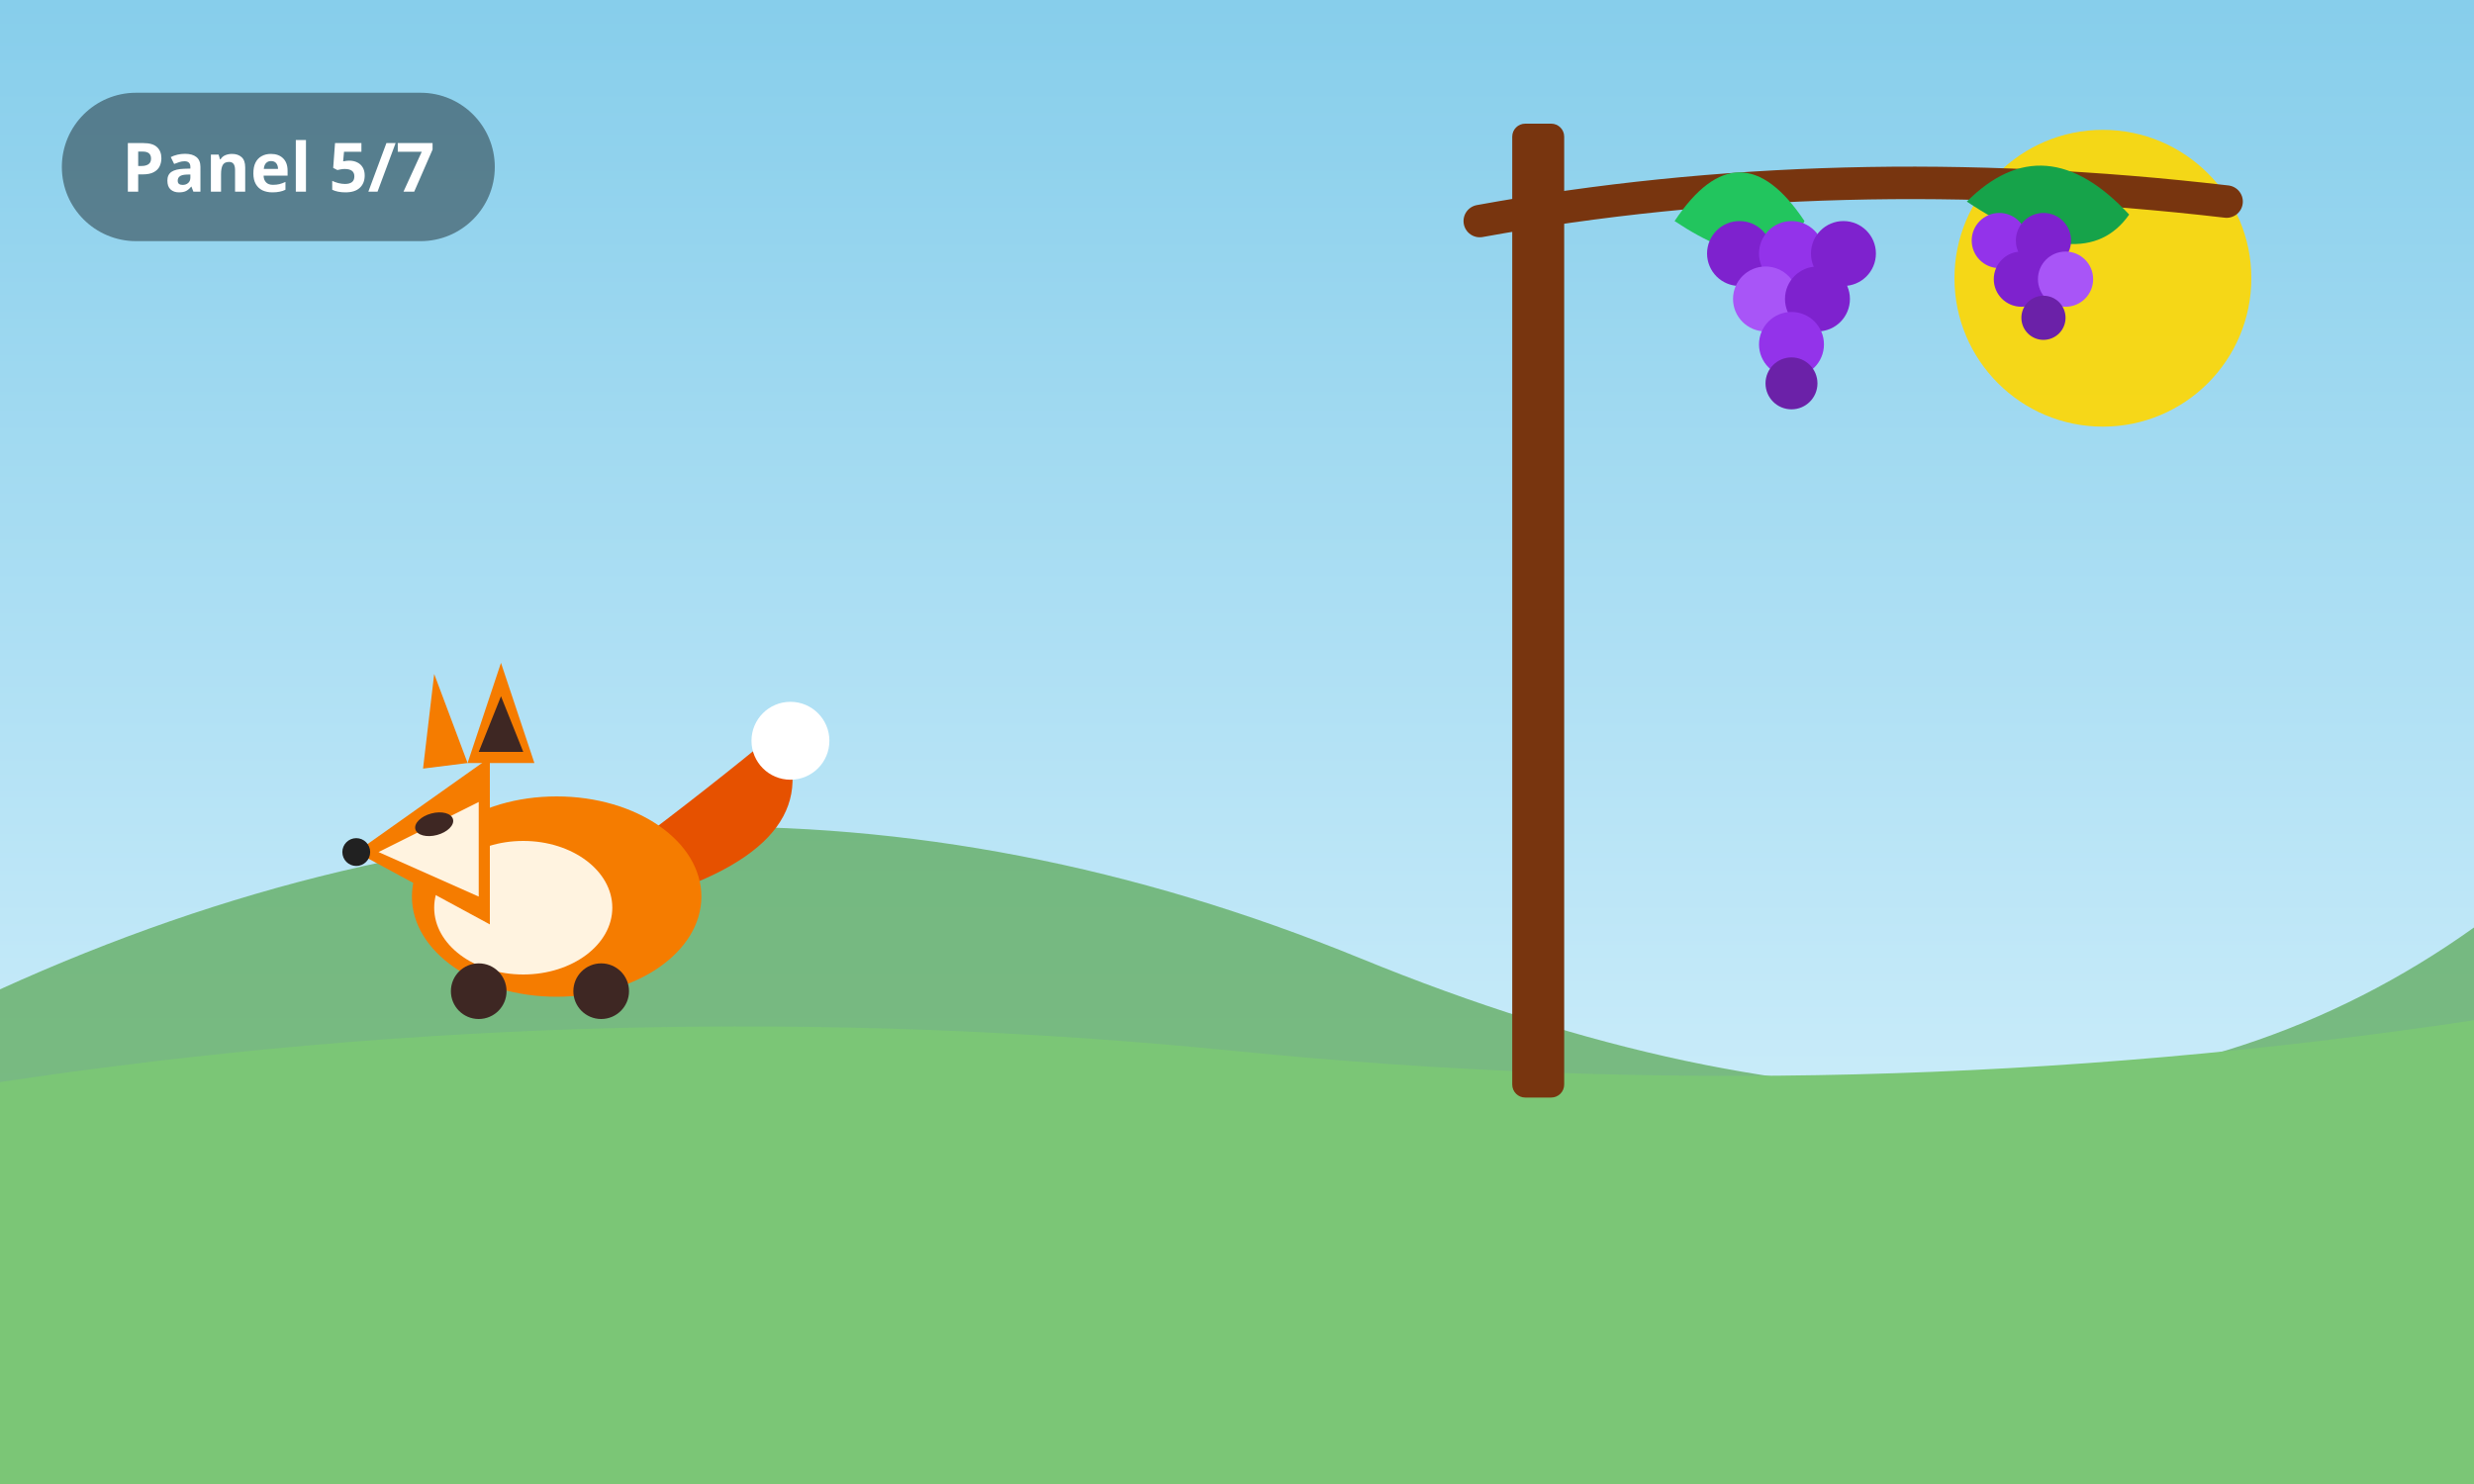
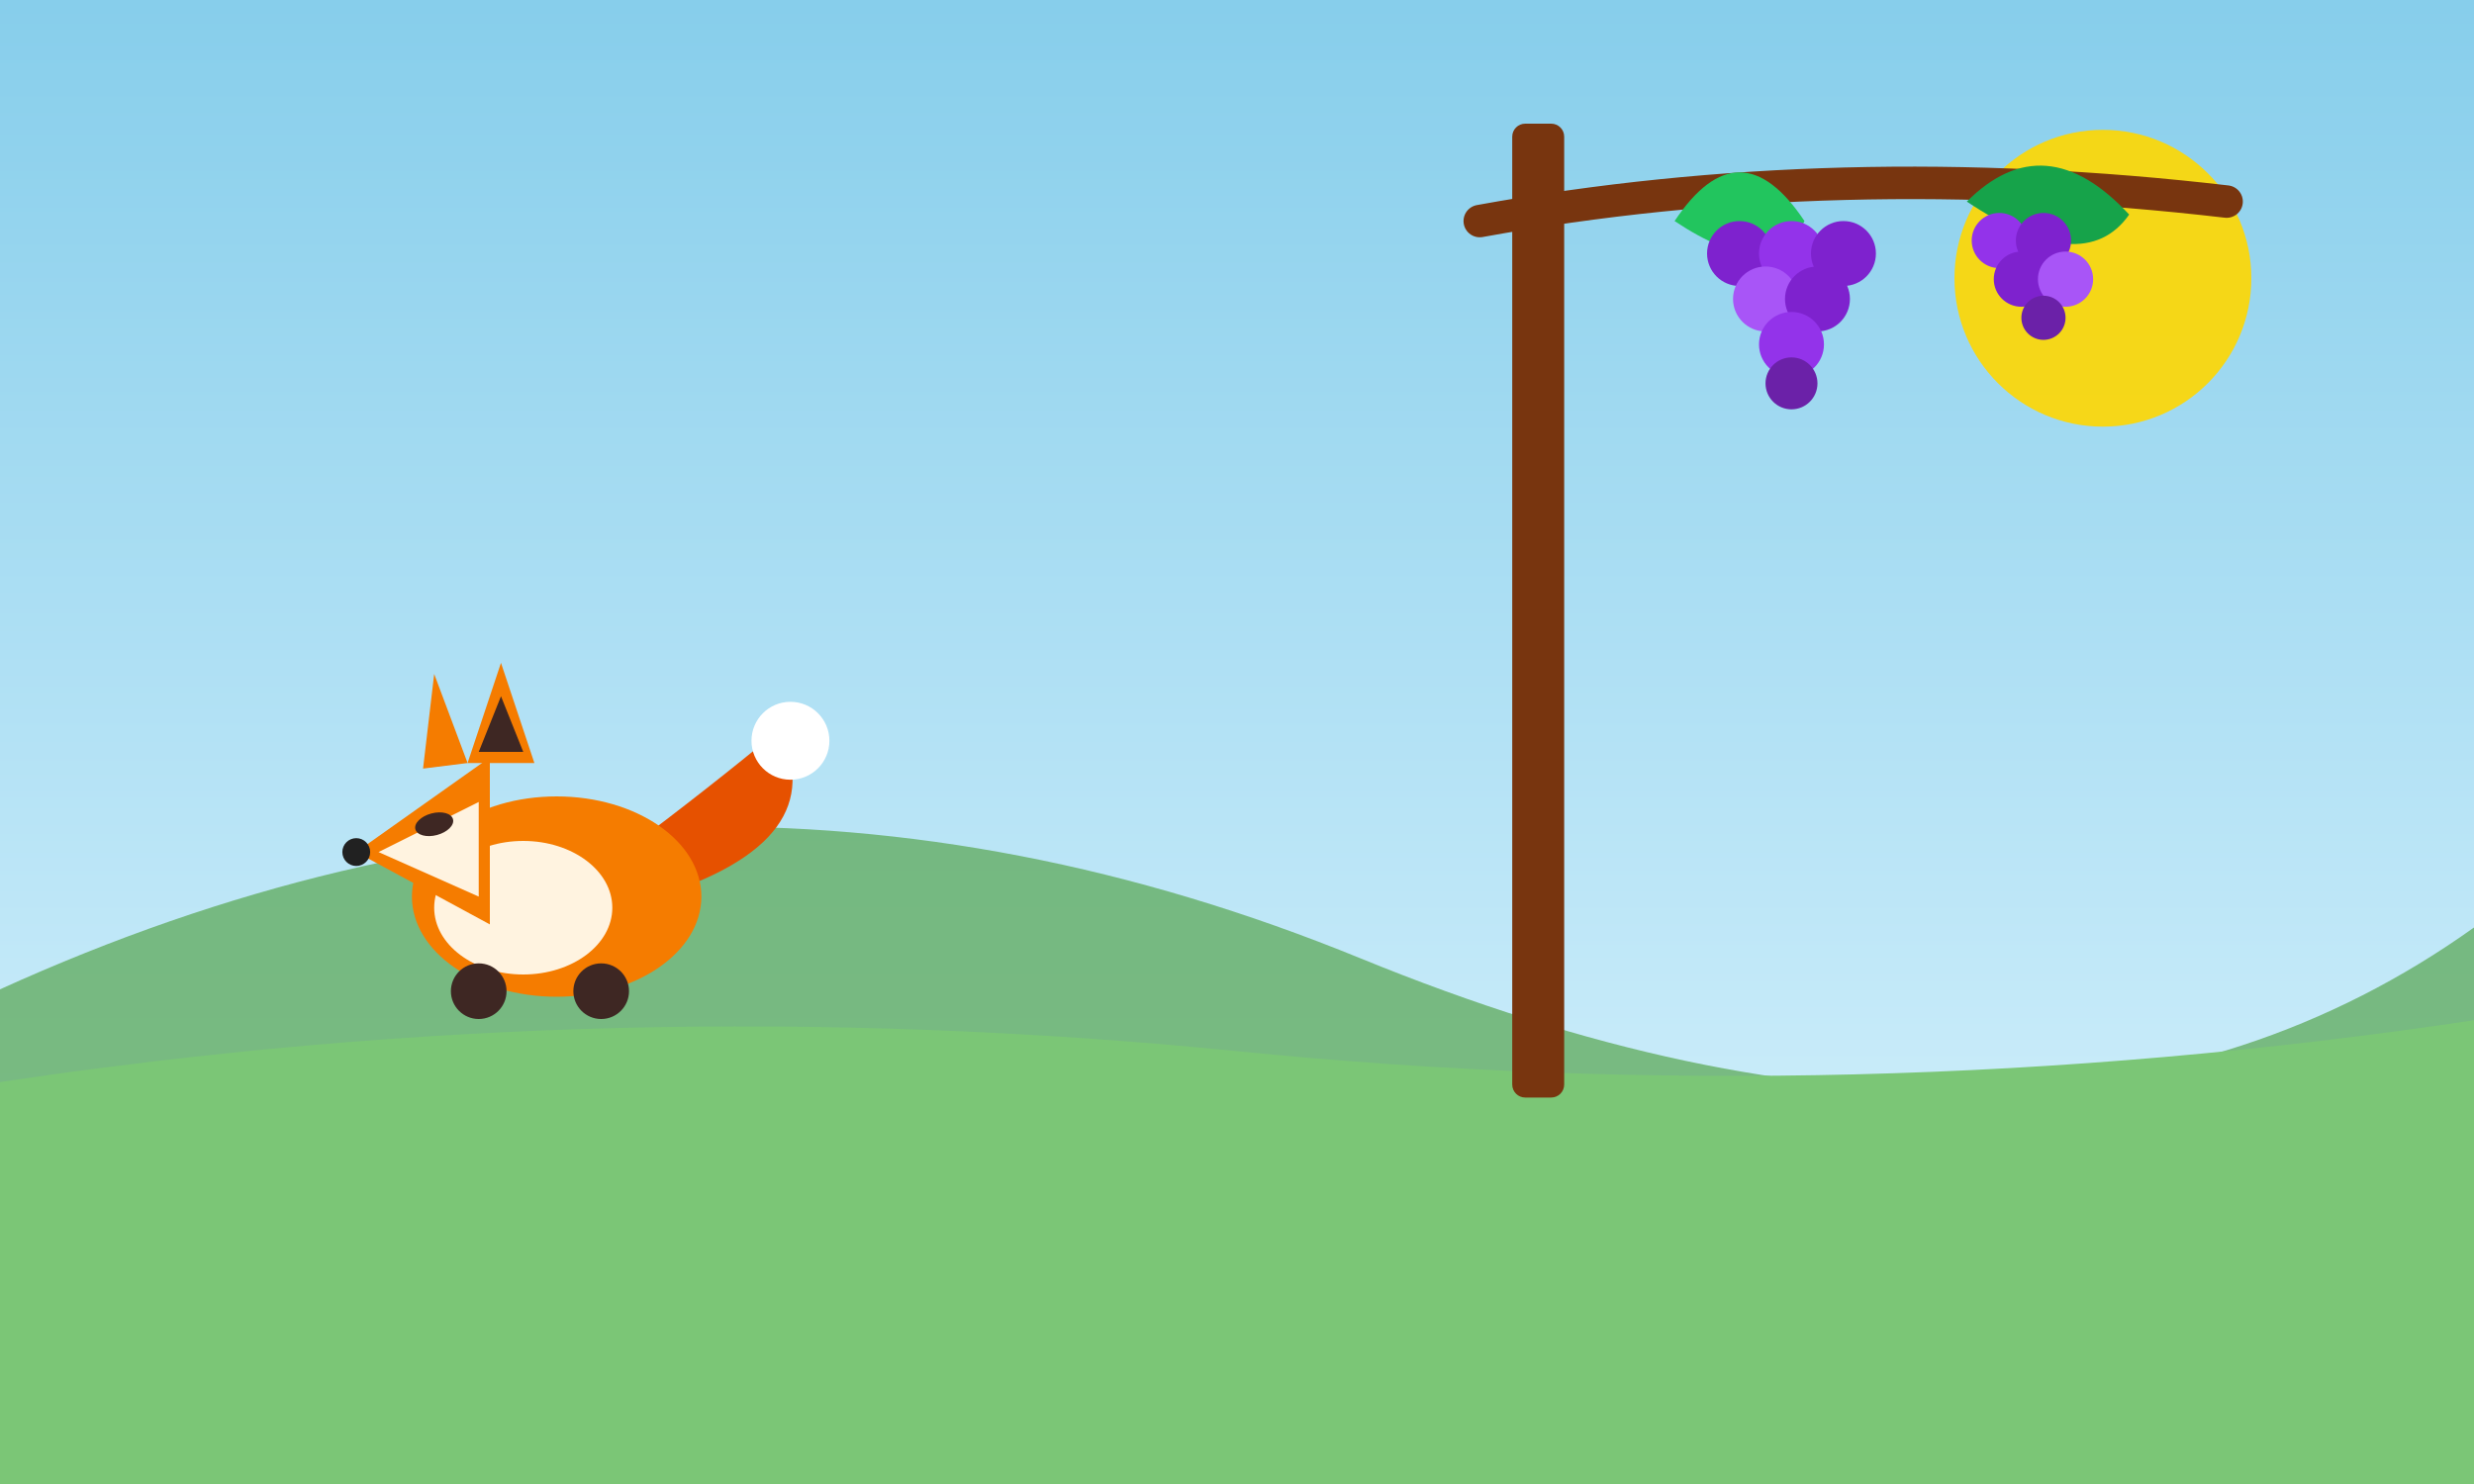
<svg xmlns="http://www.w3.org/2000/svg" viewBox="0 0 400 240" class="story-svg-canvas">
  <defs>
    <linearGradient id="skyGrad_4" x1="0%" y1="0%" x2="0%" y2="100%">
      <stop offset="0%" stop-color="#87CEEB" />
      <stop offset="100%" stop-color="#E0F6FF" />
    </linearGradient>
  </defs>
  <rect width="400" height="240" fill="url(#skyGrad_4)" />
  <circle cx="340" cy="45" r="24" fill="#FFD700" opacity="0.9" />
  <path d="M 0 160 Q 110 110 220 155 T 400 150 L 400 240 L 0 240 Z" fill="#5EAA59" opacity="0.75" />
  <path d="M 0 175 Q 100 160 200 170 T 400 165 L 400 240 L 0 240 Z" fill="#7BC676" />
  <g transform="translate(255, 20) scale(1.05)">
    <rect x="-10" y="0" width="8" height="150" fill="#78350F" rx="2" />
    <path d="M-15 15 Q40 5 100 12" stroke="#78350F" stroke-width="5" stroke-linecap="round" fill="none" />
    <path d="M15 15 Q25 0 35 15 Q30 25 15 15 Z" fill="#22C55E" />
    <path d="M60 12 Q72 0 85 14 Q78 24 60 12 Z" fill="#16A34A" />
    <g transform="translate(25, 20)">
      <circle cx="0" cy="0" r="5" fill="#7E22CE" />
      <circle cx="8" cy="0" r="5" fill="#9333EA" />
      <circle cx="16" cy="0" r="5" fill="#7E22CE" />
      <circle cx="4" cy="7" r="5" fill="#A855F7" />
      <circle cx="12" cy="7" r="5" fill="#7E22CE" />
      <circle cx="8" cy="14" r="5" fill="#9333EA" />
      <circle cx="8" cy="20" r="4" fill="#6B21A8" />
    </g>
    <g transform="translate(65, 18) scale(0.85)">
      <circle cx="0" cy="0" r="5" fill="#9333EA" />
      <circle cx="8" cy="0" r="5" fill="#7E22CE" />
      <circle cx="4" cy="7" r="5" fill="#7E22CE" />
      <circle cx="12" cy="7" r="5" fill="#A855F7" />
      <circle cx="8" cy="14" r="4" fill="#6B21A8" />
    </g>
  </g>
  <g class="anim-character">
    <g transform="translate(90, 145) scale(-0.9, 0.9) translate(-50, -50)">
      <path d="M32 50 Q0 40 10 20 Q22 30 38 42 Z" fill="#E65100" />
      <circle cx="8" cy="22" r="7" fill="#FFFFFF" />
      <ellipse cx="50" cy="50" rx="26" ry="18" fill="#F57C00" />
      <ellipse cx="56" cy="52" rx="16" ry="12" fill="#FFF3E0" />
      <polygon points="86,42 62,25 62,55" fill="#F57C00" />
      <polygon points="82,42 64,33 64,50" fill="#FFF3E0" />
      <polygon points="66,26 60,8 54,26" fill="#F57C00" />
      <polygon points="64,24 60,14 56,24" fill="#3E2723" />
      <polygon points="74,27 72,10 66,26" fill="#F57C00" />
      <ellipse cx="72" cy="37" rx="3.5" ry="2" fill="#3E2723" transform="rotate(15 72 37)" />
      <circle cx="86" cy="42" r="2.5" fill="#212121" />
      <circle cx="42" cy="67" r="5" fill="#3E2723" />
      <circle cx="64" cy="67" r="5" fill="#3E2723" />
    </g>
  </g>
-   <g transform="translate(10, 15)">
-     <rect width="70" height="24" rx="12" fill="rgba(0,0,0,0.4)" />
-     <text x="35" y="16" fill="#FFFFFF" font-family="'Nunito', sans-serif" font-size="11" font-weight="700" text-anchor="middle">
-             Panel 5/7
-           </text>
-   </g>
</svg>
